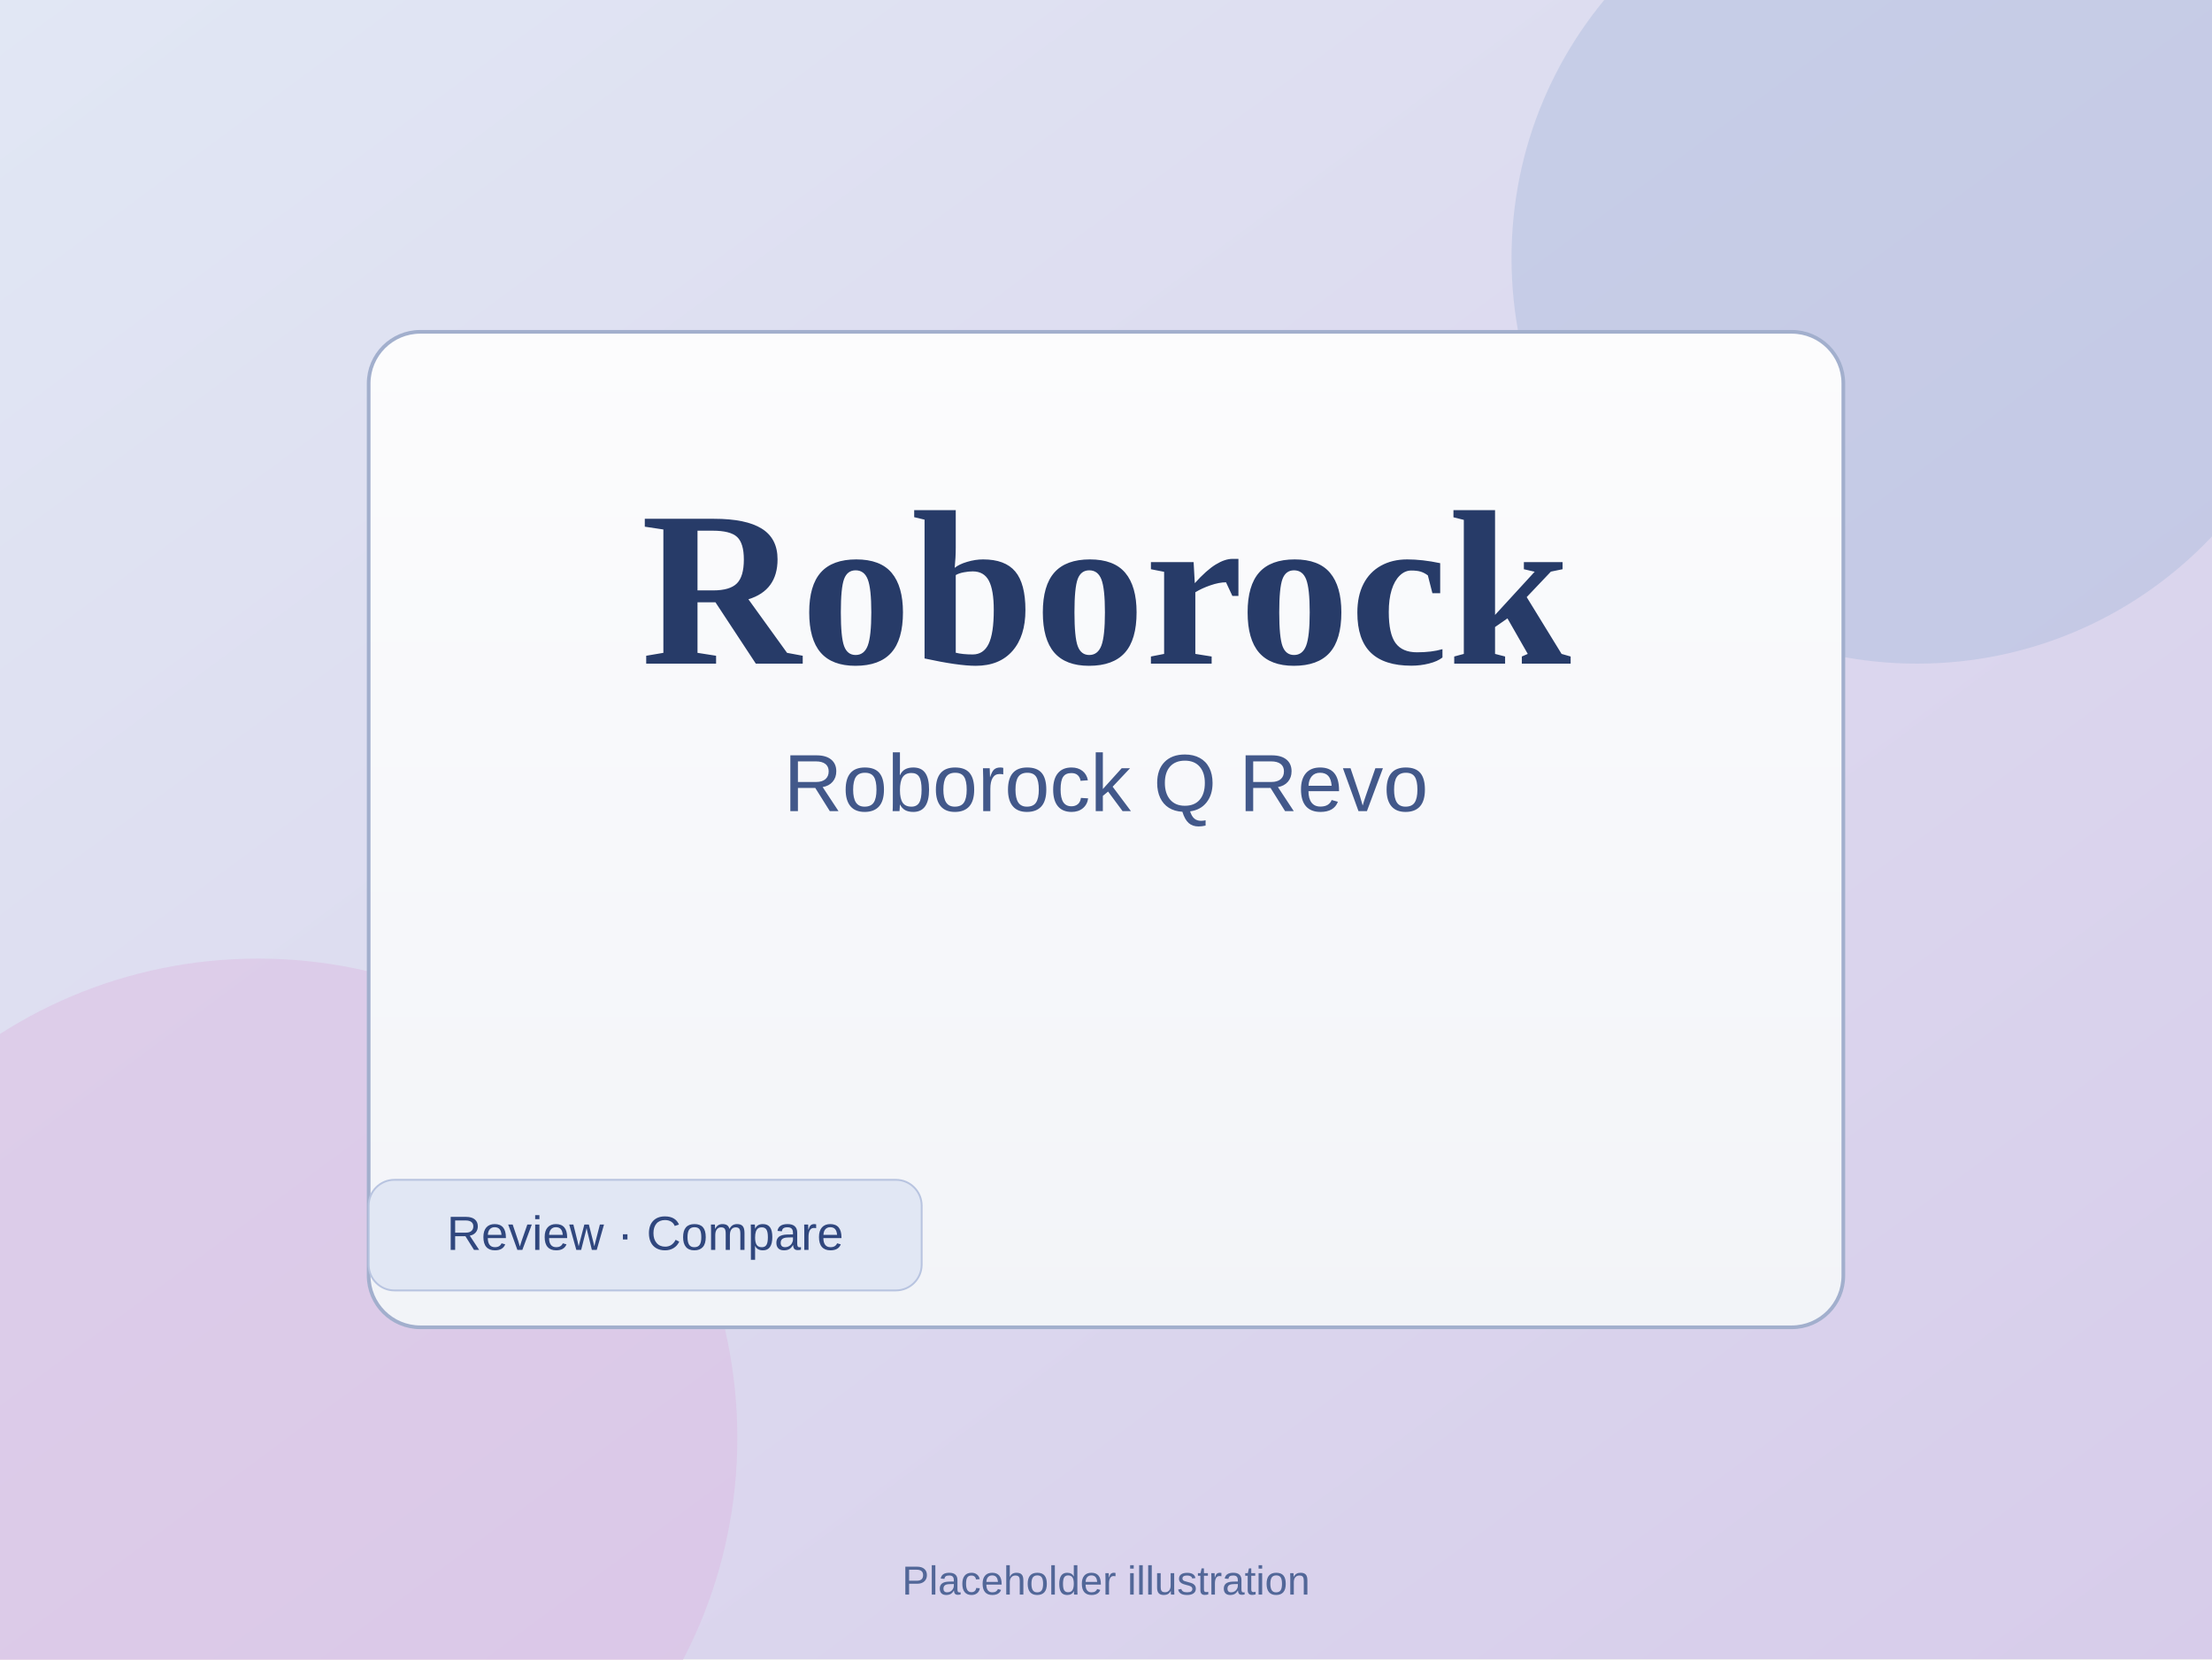
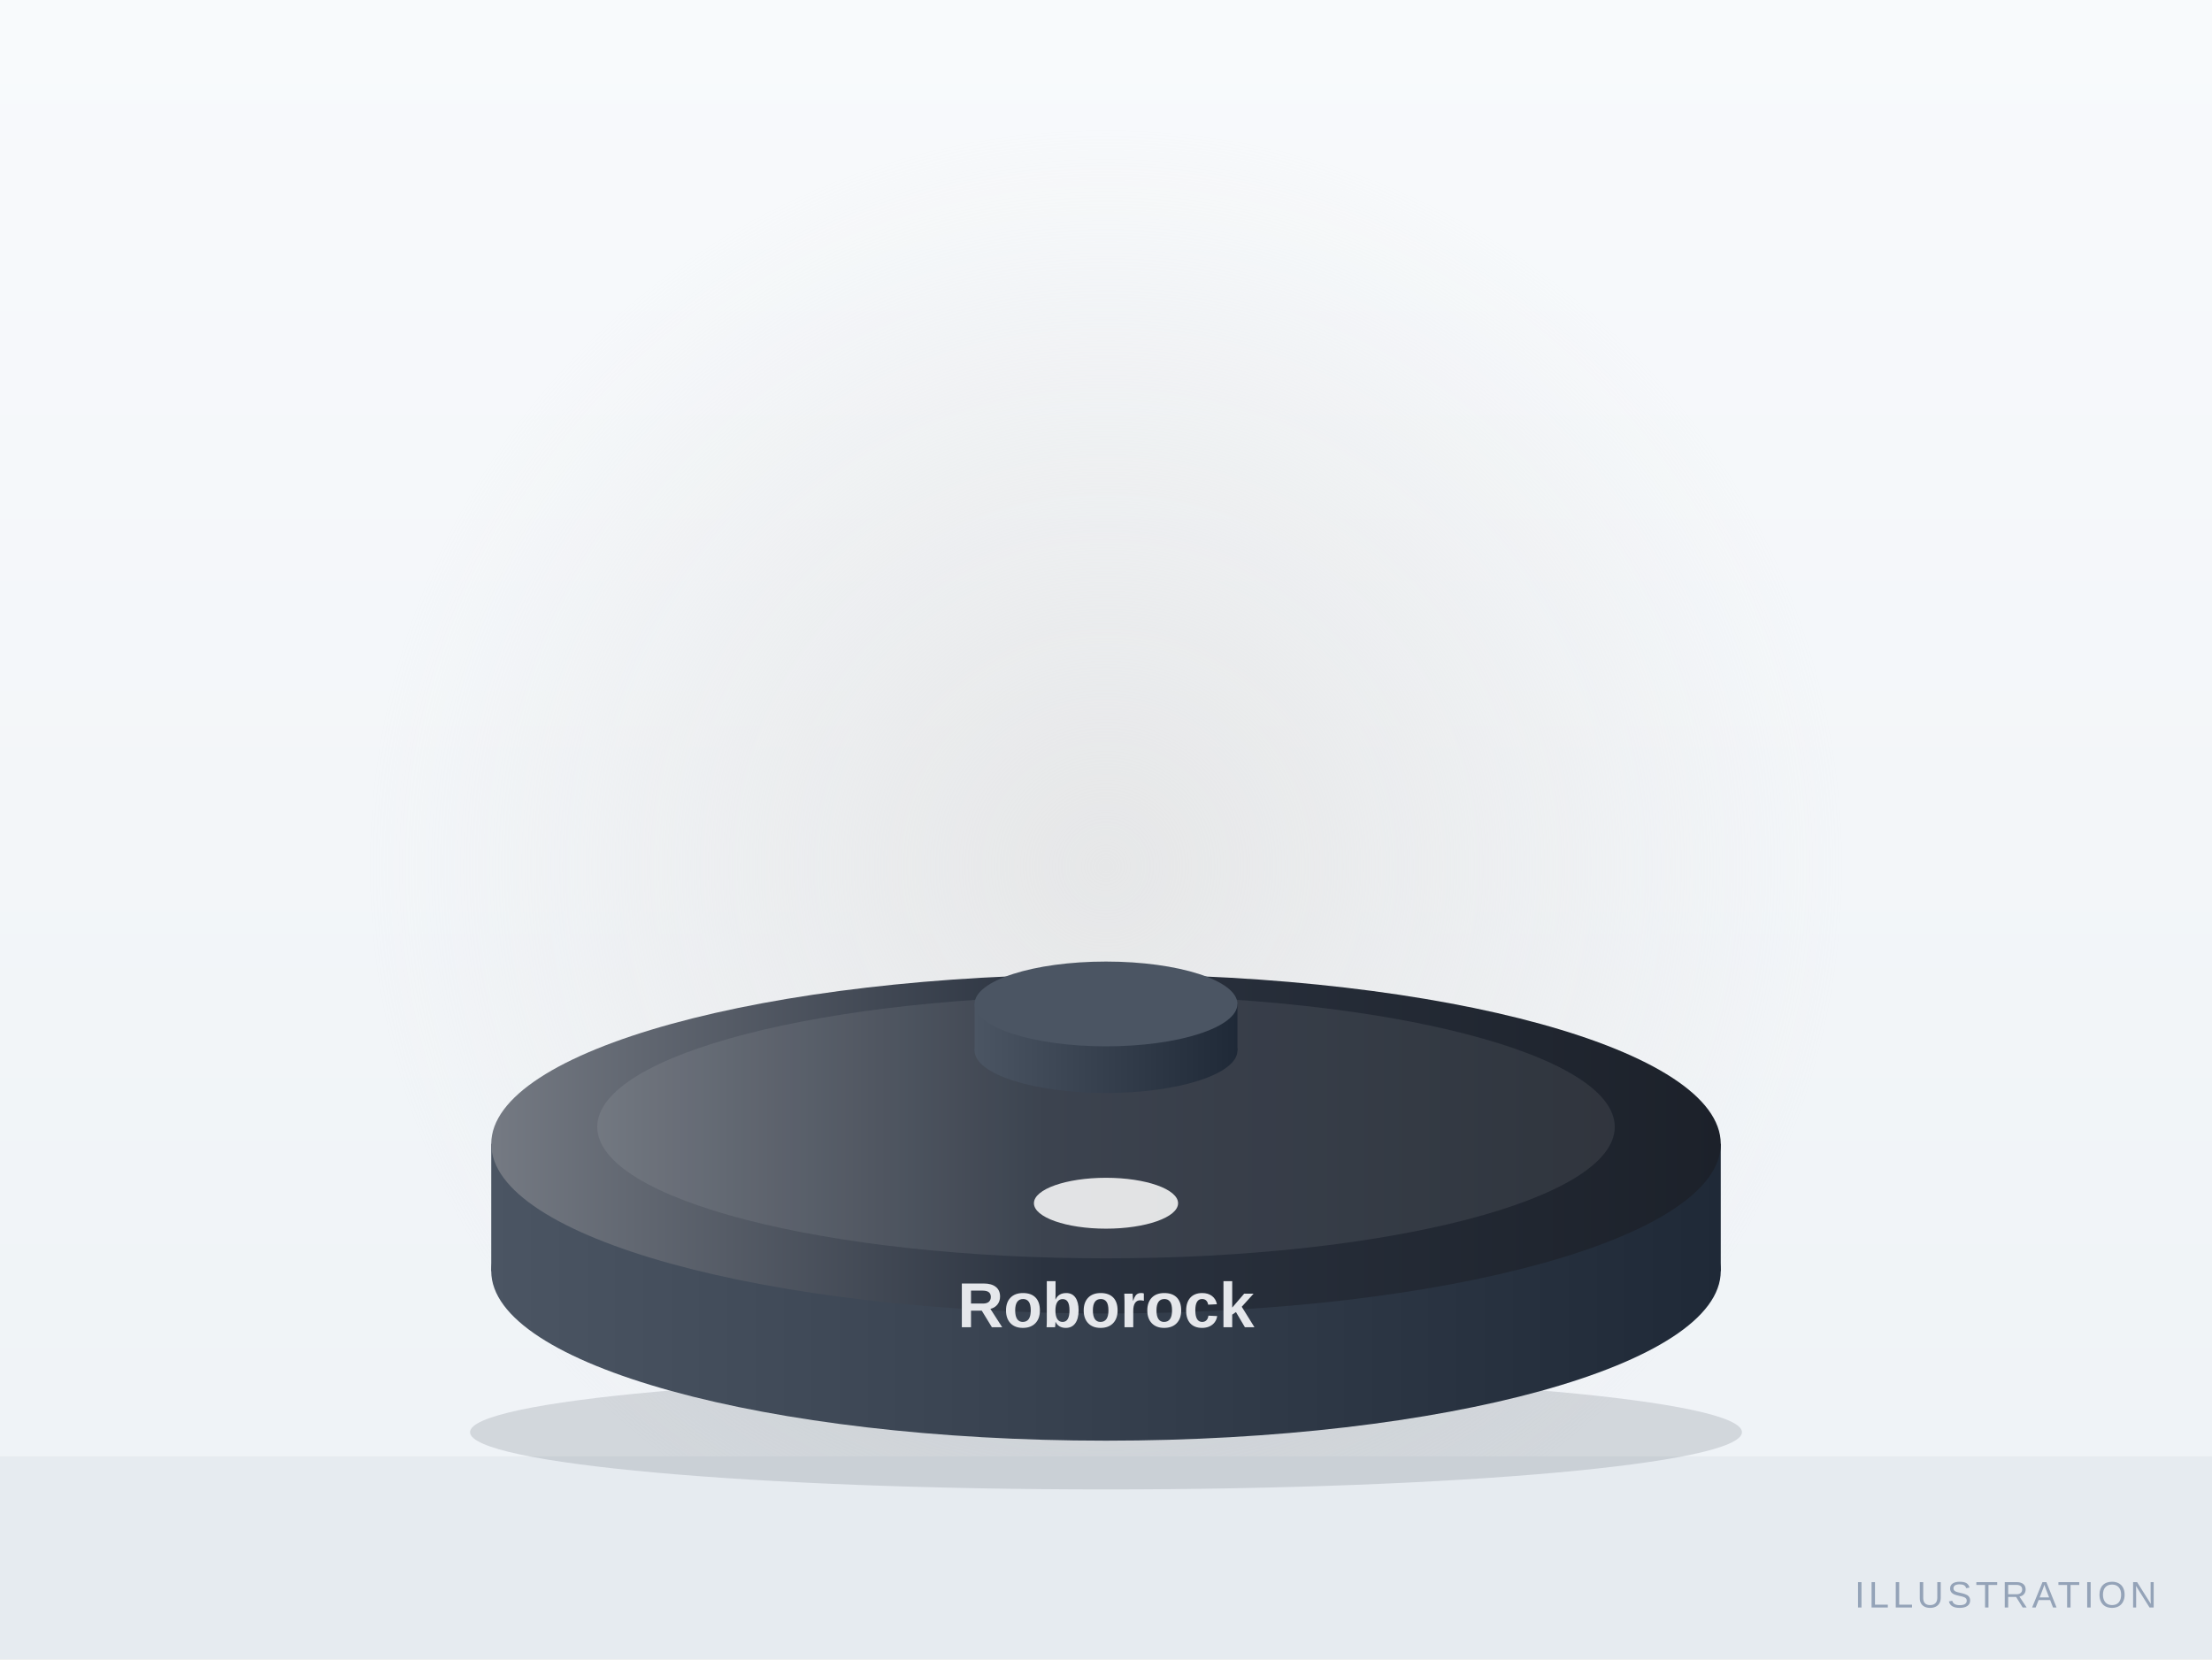
- <svg xmlns="http://www.w3.org/2000/svg" width="1200" height="900" viewBox="0 0 1200 900" role="img" aria-label="Roborock Q Revo — placeholder image">
+ <svg xmlns="http://www.w3.org/2000/svg" width="1200" height="900" viewBox="0 0 1200 900" role="img" aria-label="Illustration of the Roborock Q Revo">
  <defs>
-     <linearGradient id="bg" x1="0" y1="0" x2="1" y2="1">
-       <stop offset="0" stop-color="hsl(222, 48%, 92%)" />
-       <stop offset="1" stop-color="hsl(262, 42%, 86%)" />
+     <linearGradient id="g-bg" x1="0" y1="0" x2="0" y2="1">
+       <stop offset="0" stop-color="#f8fafc" />
+       <stop offset="1" stop-color="#eef2f6" />
    </linearGradient>
-     <linearGradient id="card" x1="0" y1="0" x2="0" y2="1">
-       <stop offset="0" stop-color="hsl(222, 34%, 99%)" />
-       <stop offset="1" stop-color="hsl(222, 30%, 96%)" />
+     <radialGradient id="g-halo" cx="0.5" cy="0.5" r="0.5">
+       <stop offset="0" stop-color="#e6e7e8" />
+       <stop offset="1" stop-color="#e6e7e8" stop-opacity="0" />
+     </radialGradient>
+     <linearGradient id="g-body" x1="0" y1="0" x2="1" y2="0">
+       <stop offset="0" stop-color="#757a83" />
+       <stop offset="0.45" stop-color="#2b3340" />
+       <stop offset="1" stop-color="#1c212a" />
+     </linearGradient>
+     <linearGradient id="g-plastic" x1="0" y1="0" x2="1" y2="0">
+       <stop offset="0" stop-color="#fbfbfc" />
+       <stop offset="0.5" stop-color="#eceef1" />
+       <stop offset="1" stop-color="#c9ced6" />
+     </linearGradient>
+     <linearGradient id="g-dark" x1="0" y1="0" x2="1" y2="0">
+       <stop offset="0" stop-color="#4b5563" />
+       <stop offset="1" stop-color="#1f2937" />
+     </linearGradient>
+     <linearGradient id="g-metal" x1="0" y1="0" x2="1" y2="0">
+       <stop offset="0" stop-color="#f3f4f6" />
+       <stop offset="0.5" stop-color="#a7adb7" />
+       <stop offset="1" stop-color="#d7dbe0" />
+     </linearGradient>
+     <linearGradient id="g-clear" x1="0" y1="0" x2="1" y2="0">
+       <stop offset="0" stop-color="#ffffff" stop-opacity="0.85" />
+       <stop offset="1" stop-color="#e6e7e8" stop-opacity="0.55" />
+     </linearGradient>
+     <linearGradient id="g-water" x1="0" y1="0" x2="0" y2="1">
+       <stop offset="0" stop-color="#7cc4ec" stop-opacity="0.75" />
+       <stop offset="1" stop-color="#2f8fcf" stop-opacity="0.85" />
+     </linearGradient>
+     <linearGradient id="g-shine" x1="0" y1="0" x2="1" y2="0">
+       <stop offset="0" stop-color="#ffffff" stop-opacity="0" />
+       <stop offset="0.5" stop-color="#ffffff" stop-opacity="0.35" />
+       <stop offset="1" stop-color="#ffffff" stop-opacity="0" />
    </linearGradient>
  </defs>
-   <rect width="1200" height="900" fill="url(#bg)" />
-   <circle cx="1040" cy="140" r="220" fill="hsl(222, 40%, 78%)" opacity="0.5" />
-   <circle cx="140" cy="780" r="260" fill="hsl(292, 40%, 80%)" opacity="0.45" />
-   <rect x="200" y="180" rx="28" width="800" height="540" fill="url(#card)" stroke="hsl(222, 30%, 72%)" stroke-width="2" />
-   <text x="600" y="360" text-anchor="middle" font-family="Georgia, 'Times New Roman', serif" font-size="120" font-weight="700" fill="hsl(222, 45%, 28%)">Roborock</text>
-   <text x="600" y="440" text-anchor="middle" font-family="Arial, Helvetica, sans-serif" font-size="44" fill="hsl(222, 35%, 40%)">Roborock Q Revo</text>
-   <rect x="200" y="640" rx="14" width="300" height="60" fill="hsl(222, 45%, 92%)" stroke="hsl(222, 40%, 80%)" />
-   <text x="350" y="678" text-anchor="middle" font-family="Arial, Helvetica, sans-serif" font-size="26" fill="hsl(222, 45%, 34%)">Review · Compare</text>
-   <text x="600" y="865" text-anchor="middle" font-family="Arial, Helvetica, sans-serif" font-size="22" fill="hsl(222, 30%, 46%)">Placeholder illustration</text>
+   <rect width="1200" height="900" fill="url(#g-bg)" />
+   <circle cx="600" cy="470" r="400" fill="url(#g-halo)" />
+   <rect x="0" y="790" width="1200" height="110" fill="#e6ebf0" />
+   <g transform="translate(600 770) scale(1.15) translate(-600 -770)">
+     <ellipse cx="600" cy="776" rx="300" ry="27" fill="#0f172a" opacity="0.13" />
+     <ellipse cx="600" cy="700" rx="290" ry="80" fill="url(#g-dark)" />
+     <rect x="310" y="640" width="580" height="60" fill="url(#g-dark)" />
+     <ellipse cx="600" cy="640" rx="290" ry="80" fill="url(#g-body)" />
+     <ellipse cx="600" cy="632" rx="240" ry="62" fill="#ffffff" opacity="0.08" />
+     <rect x="538" y="574" width="124" height="22" fill="url(#g-dark)" />
+     <ellipse cx="600" cy="596" rx="62" ry="20" fill="url(#g-dark)" />
+     <ellipse cx="600" cy="574" rx="62" ry="20" fill="#4b5563" />
+     <ellipse cx="600" cy="668" rx="34" ry="12" fill="#ffffff" opacity="0.85" />
+     <text x="600" y="718" text-anchor="middle" dominant-baseline="middle" font-family="Arial, Helvetica, sans-serif" font-weight="700" font-size="30.0" fill="#e5e7eb">Roborock</text>
+   </g>
+   <text x="1170" y="872" text-anchor="end" font-family="Arial, Helvetica, sans-serif" font-size="20" letter-spacing="2" fill="#94a3b8">ILLUSTRATION</text>
</svg>
